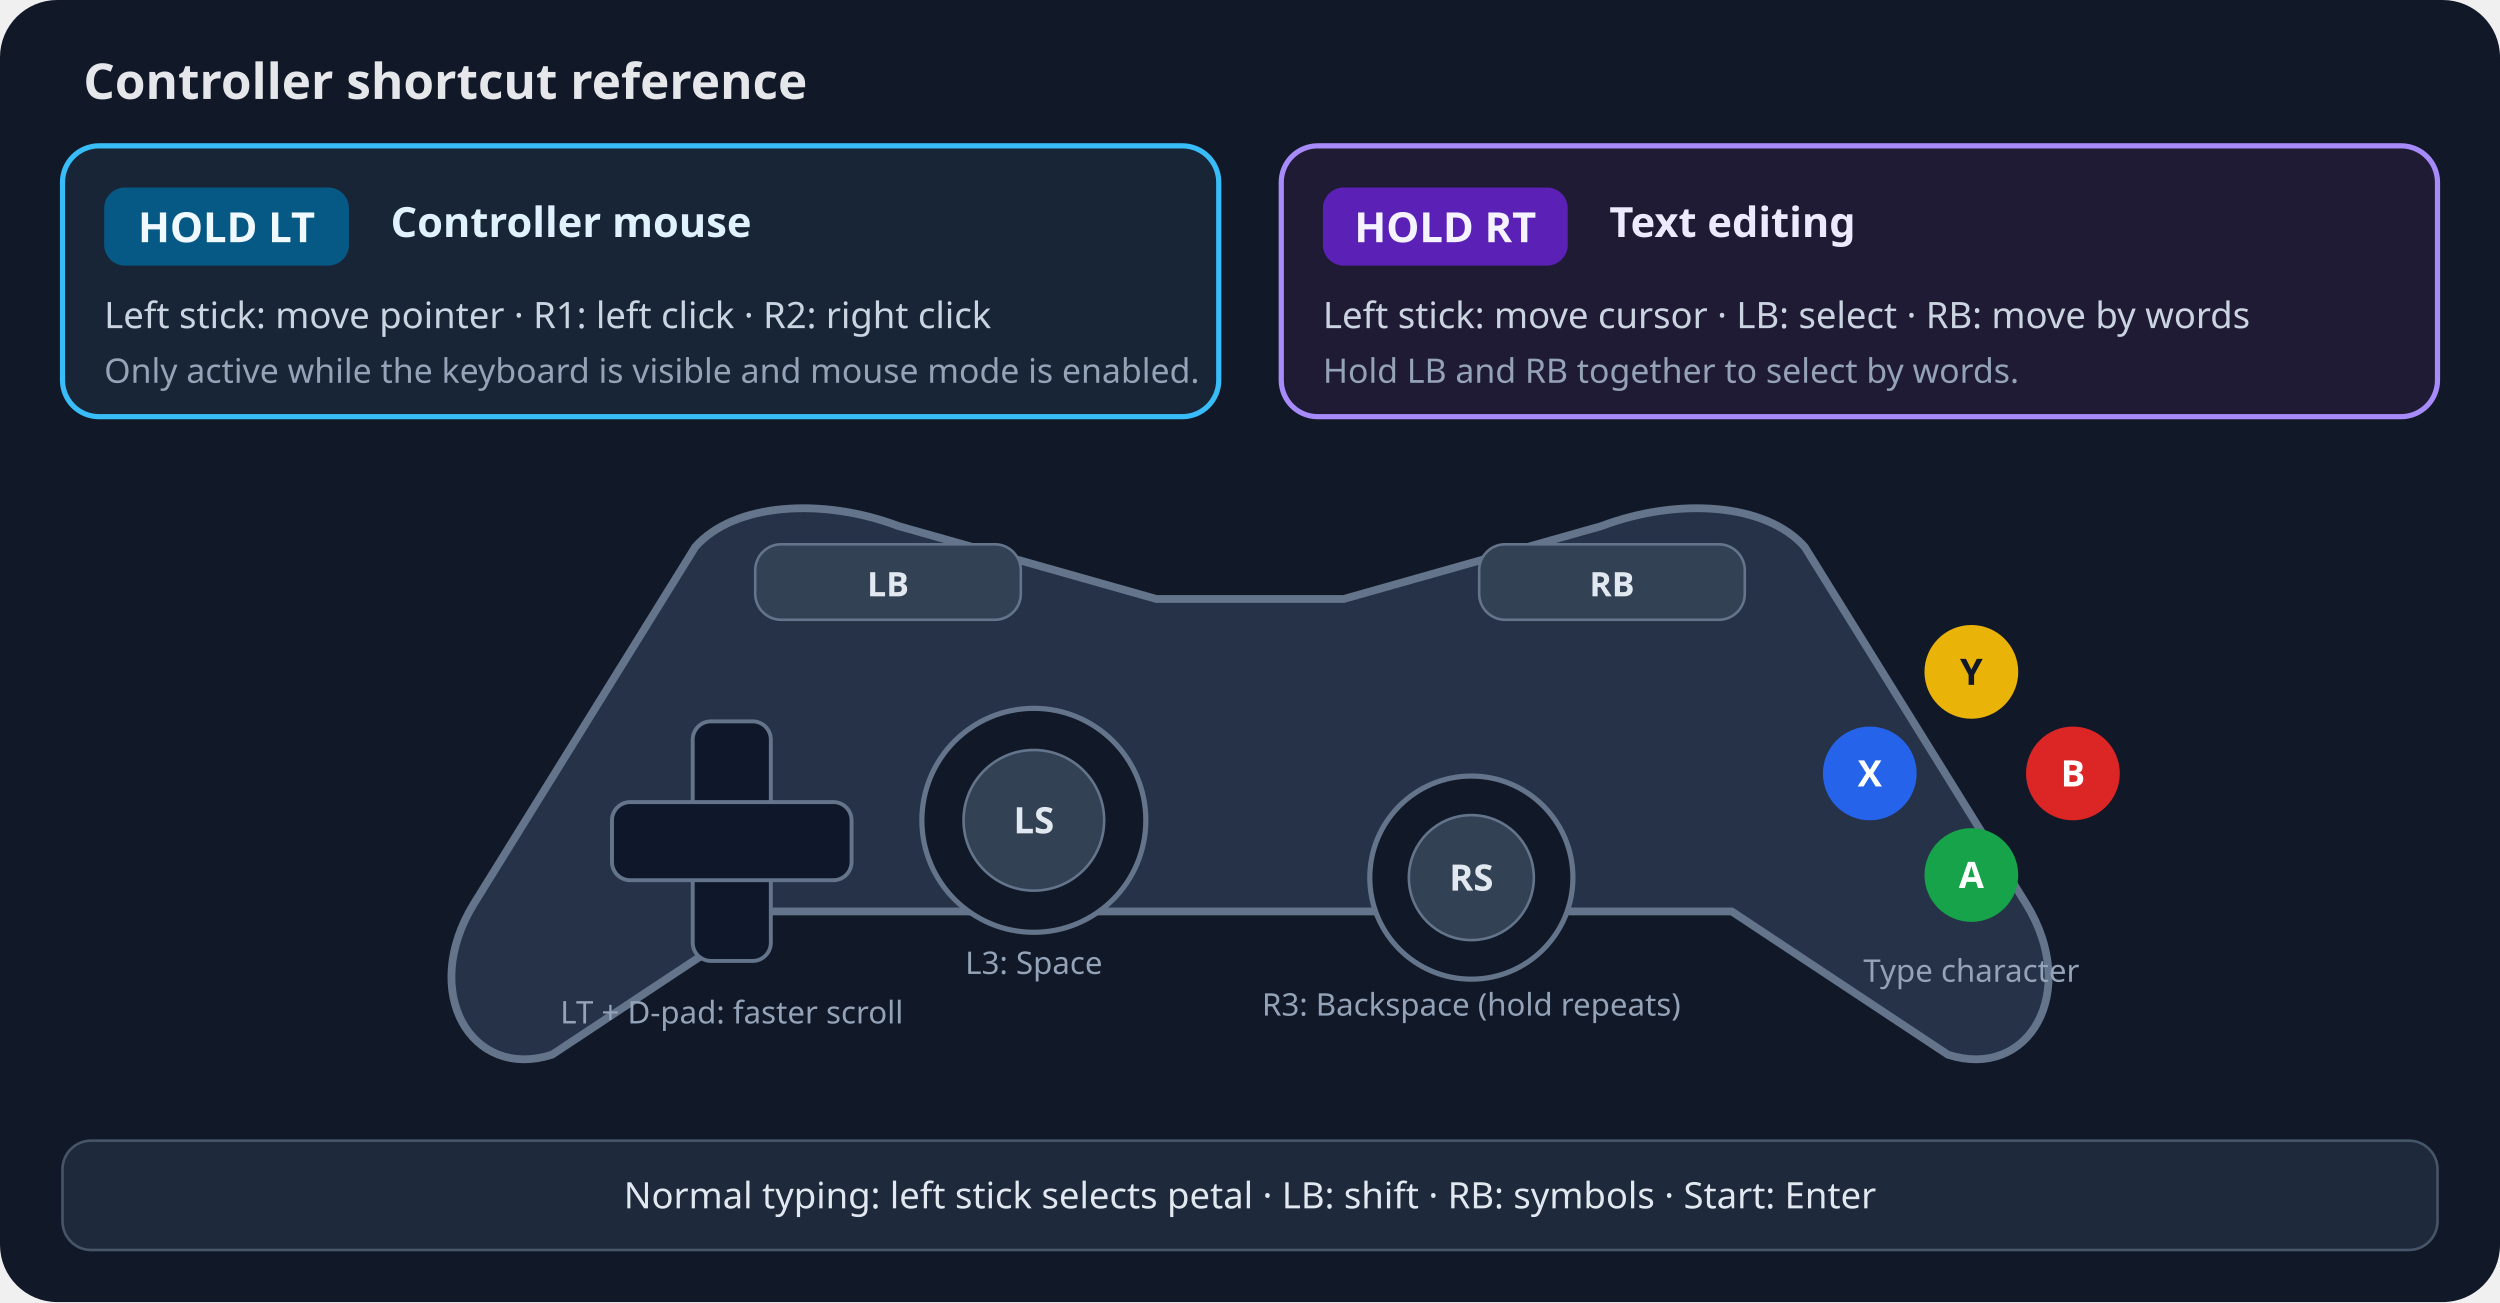
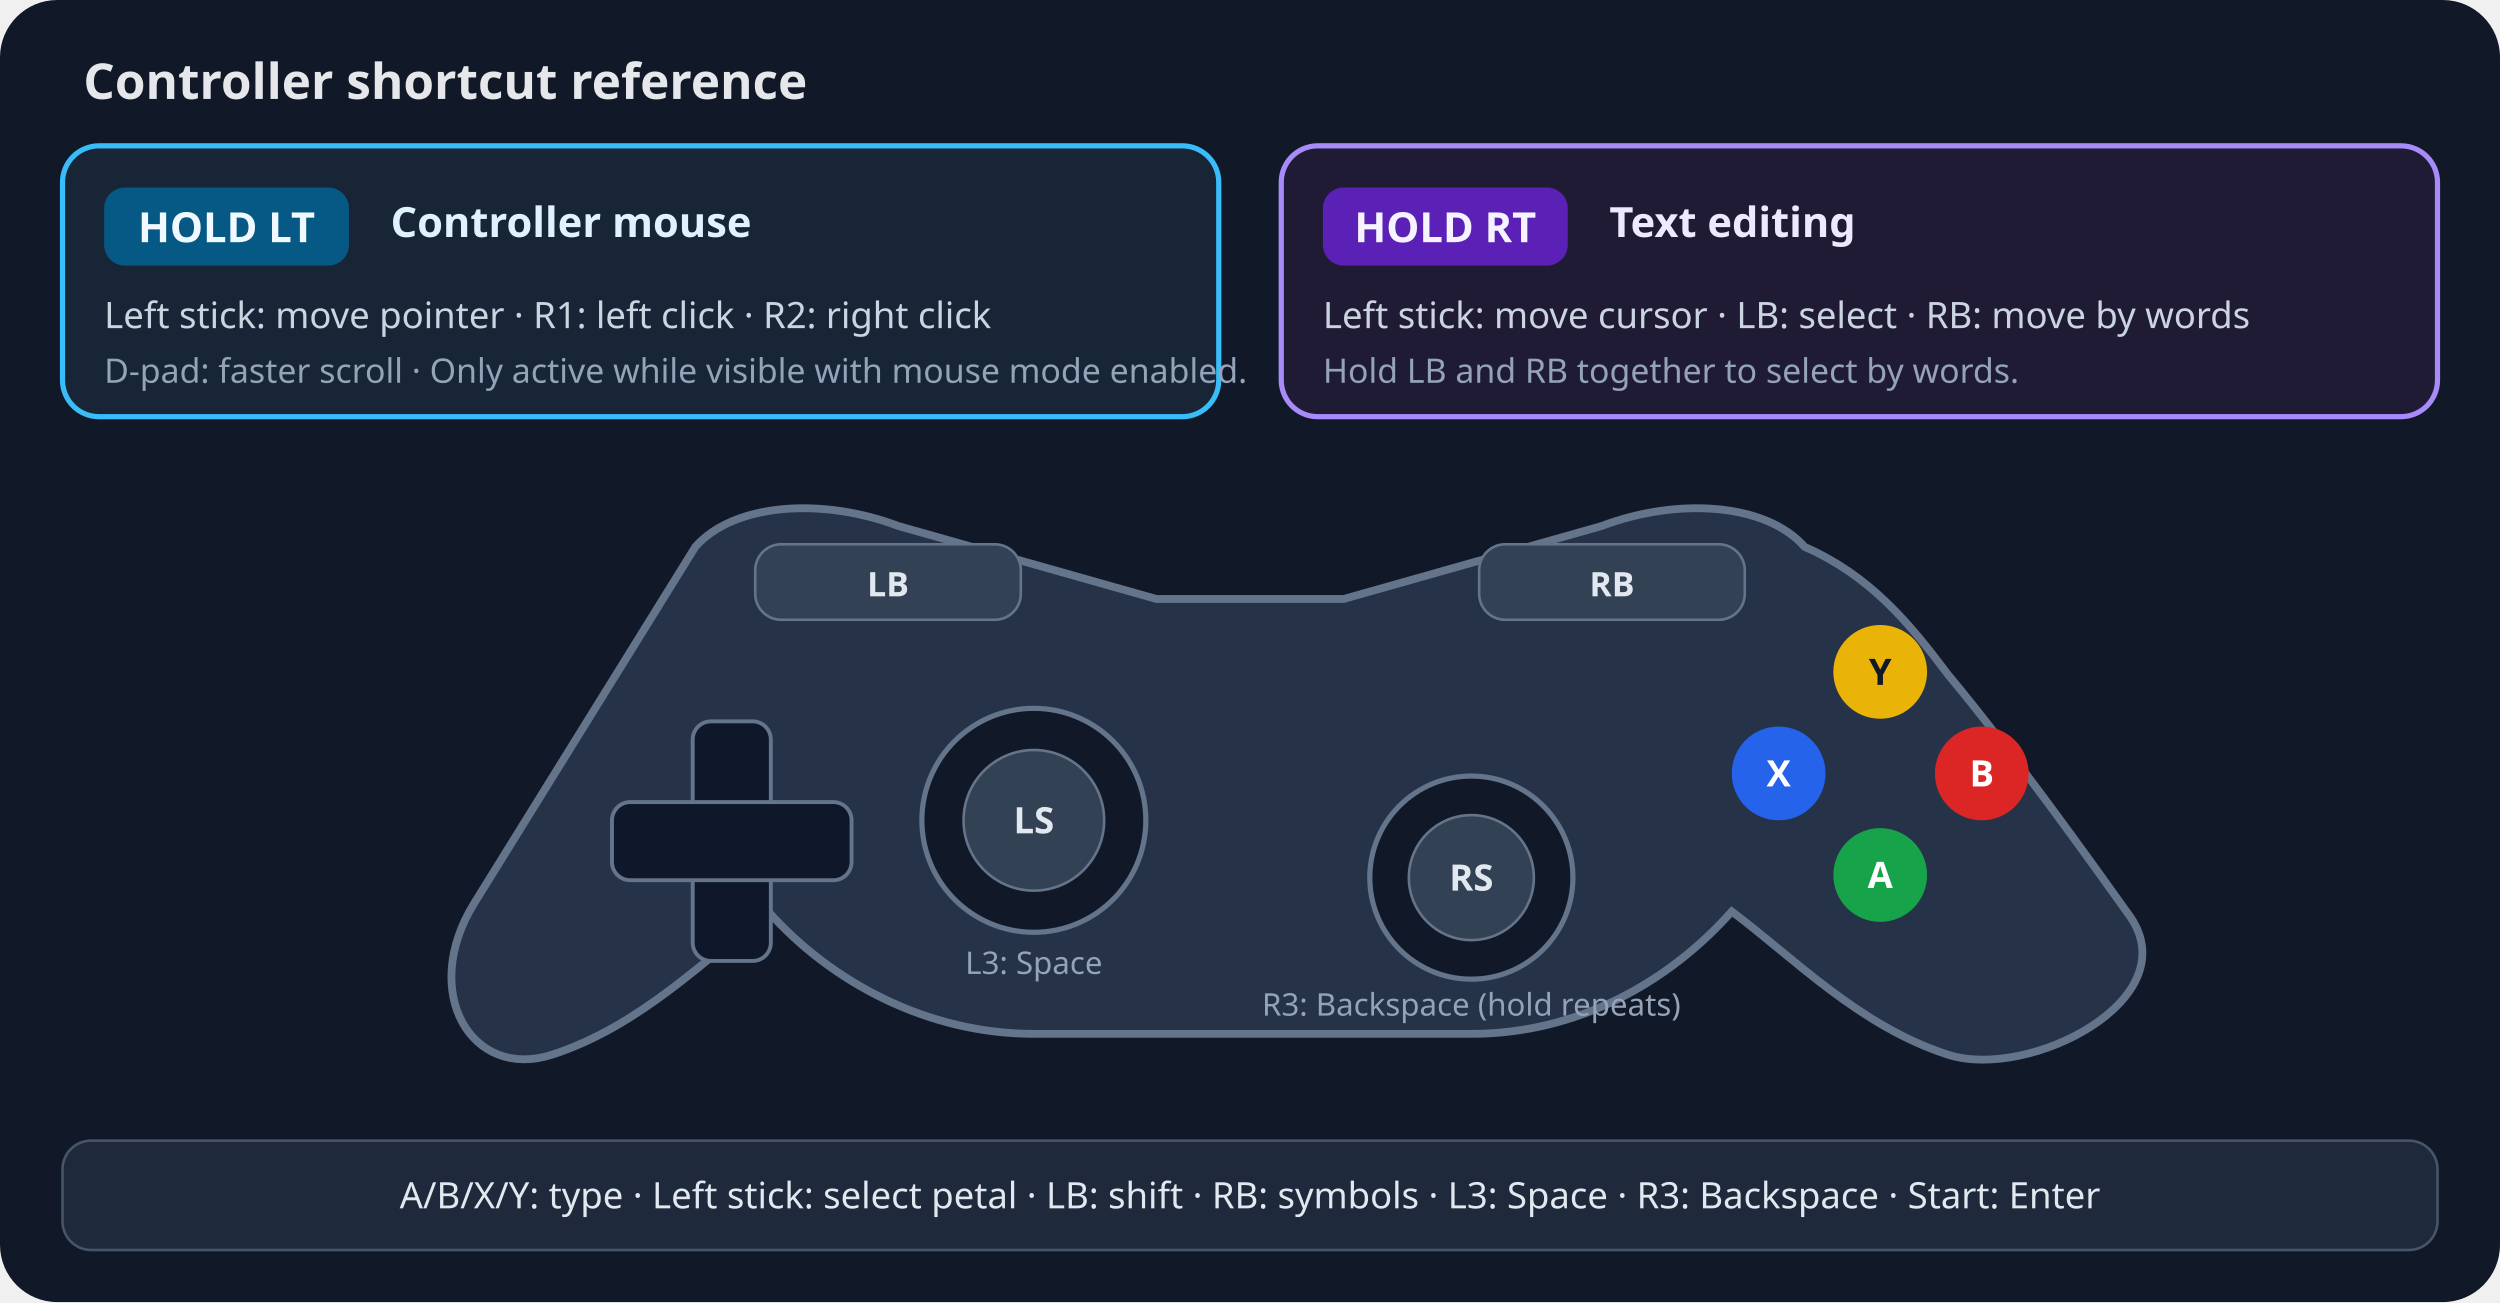
<svg xmlns="http://www.w3.org/2000/svg" viewBox="0 0 960 500" role="img" aria-labelledby="title description">
  <rect width="960" height="500" rx="22" fill="#111827" />
  <text x="32" y="38" fill="#e5e7eb" font-family="sans-serif" font-size="19" font-weight="700">Controller shortcut reference</text>
  <g font-family="sans-serif">
    <rect x="24" y="56" width="444" height="104" rx="14" fill="#172536" stroke="#38bdf8" stroke-width="2" />
    <rect x="40" y="72" width="94" height="30" rx="8" fill="#075985" />
    <text x="87" y="93" fill="#f0f9ff" font-size="16" font-weight="700" text-anchor="middle">HOLD LT</text>
    <text x="150" y="91" fill="#e0f2fe" font-size="16" font-weight="700">Controller mouse</text>
    <text x="40" y="126" fill="#cbd5e1" font-size="14">Left stick: move pointer  ·  R1: left click  ·  R2: right click</text>
-     <text x="40" y="147" fill="#94a3b8" font-size="13">Only active while the keyboard is visible and mouse mode is enabled.</text>
+     <text x="40" y="147" fill="#94a3b8" font-size="13">D-pad: faster scroll  ·  Only active while visible with mouse mode enabled.</text>
    <rect x="492" y="56" width="444" height="104" rx="14" fill="#201b35" stroke="#a78bfa" stroke-width="2" />
    <rect x="508" y="72" width="94" height="30" rx="8" fill="#5b21b6" />
    <text x="555" y="93" fill="#f5f3ff" font-size="16" font-weight="700" text-anchor="middle">HOLD RT</text>
    <text x="618" y="91" fill="#ede9fe" font-size="16" font-weight="700">Text editing</text>
    <text x="508" y="126" fill="#cbd5e1" font-size="14">Left stick: move cursor  ·  LB: select  ·  RB: move by words</text>
    <text x="508" y="147" fill="#94a3b8" font-size="13">Hold LB and RB together to select by words.</text>
  </g>
-   <path d="M267 210 C282 193 316 191 345 202 L444 230 H516 L615 202 C644 191 678 193 693 210 L778 347 C799 381 779 415 748 405 L665 350 H295 L212 405 C181 415 161 381 182 347 Z" fill="#253247" stroke="#64748b" stroke-width="3" />
+   <path d="M267 210 C282 193 316 191 345 202 L444 230 H516 L615 202 C644 191 678 193 693 210 C718 221 733 239 748 259 C773 289 803 331 818 352 C840 384 779 415 748 405 C714 394 689 368 665 350 C641 377 606 397 565 397 H397 C356 397 319 377 295 350 C271 368 246 394 212 405 C181 415 161 381 182 347 Z" fill="#253247" stroke="#64748b" stroke-width="3" />
  <g font-family="sans-serif" font-size="13" font-weight="700" text-anchor="middle">
    <rect x="290" y="209" width="102" height="29" rx="10" fill="#334155" stroke="#64748b" />
    <text x="341" y="229" fill="#e2e8f0">LB</text>
    <rect x="568" y="209" width="102" height="29" rx="10" fill="#334155" stroke="#64748b" />
    <text x="619" y="229" fill="#e2e8f0">RB</text>
  </g>
  <g fill="#0f172a" stroke="#64748b" stroke-width="1.5">
    <rect x="266" y="277" width="30" height="92" rx="7" />
    <rect x="235" y="308" width="92" height="30" rx="7" />
  </g>
-   <text x="281" y="393" fill="#94a3b8" font-family="sans-serif" font-size="12" text-anchor="middle">LT + D-pad: faster scroll</text>
  <g font-family="sans-serif" text-anchor="middle">
    <circle cx="397" cy="315" r="43" fill="#111827" stroke="#64748b" stroke-width="2" />
    <circle cx="397" cy="315" r="27" fill="#334155" stroke="#64748b" />
    <text x="397" y="320" fill="#e2e8f0" font-size="14" font-weight="700">LS</text>
    <text x="397" y="374" fill="#94a3b8" font-size="12">L3: Space</text>
    <circle cx="565" cy="337" r="39" fill="#111827" stroke="#64748b" stroke-width="2" />
    <circle cx="565" cy="337" r="24" fill="#334155" stroke="#64748b" />
    <text x="565" y="342" fill="#e2e8f0" font-size="14" font-weight="700">RS</text>
    <text x="565" y="390" fill="#94a3b8" font-size="12">R3: Backspace (hold repeats)</text>
  </g>
  <g font-family="sans-serif" font-size="14" font-weight="700" text-anchor="middle">
-     <circle cx="718" cy="297" r="18" fill="#2563eb" />
-     <text x="718" y="302" fill="white">X</text>
-     <circle cx="757" cy="258" r="18" fill="#eab308" />
-     <text x="757" y="263" fill="#111827">Y</text>
-     <circle cx="796" cy="297" r="18" fill="#dc2626" />
-     <text x="796" y="302" fill="white">B</text>
-     <circle cx="757" cy="336" r="18" fill="#16a34a" />
-     <text x="757" y="341" fill="white">A</text>
+     <circle cx="683" cy="297" r="18" fill="#2563eb" />
+     <text x="683" y="302" fill="white">X</text>
+     <circle cx="722" cy="258" r="18" fill="#eab308" />
+     <text x="722" y="263" fill="#111827">Y</text>
+     <circle cx="761" cy="297" r="18" fill="#dc2626" />
+     <text x="761" y="302" fill="white">B</text>
+     <circle cx="722" cy="336" r="18" fill="#16a34a" />
+     <text x="722" y="341" fill="white">A</text>
  </g>
-   <text x="757" y="377" fill="#94a3b8" font-family="sans-serif" font-size="12" text-anchor="middle">Type character</text>
  <rect x="24" y="438" width="912" height="42" rx="11" fill="#1e293b" stroke="#475569" />
-   <text x="480" y="464" fill="#e2e8f0" font-family="sans-serif" font-size="14" text-anchor="middle">Normal typing: left stick selects petal  ·  LB: shift  ·  RB: symbols  ·  Start: Enter</text>
+   <text x="480" y="464" fill="#e2e8f0" font-family="sans-serif" font-size="14" text-anchor="middle">A/B/X/Y: type  ·  Left stick: select petal  ·  LB: shift  ·  RB: symbols  ·  L3: Space  ·  R3: Backspace  ·  Start: Enter</text>
</svg>
